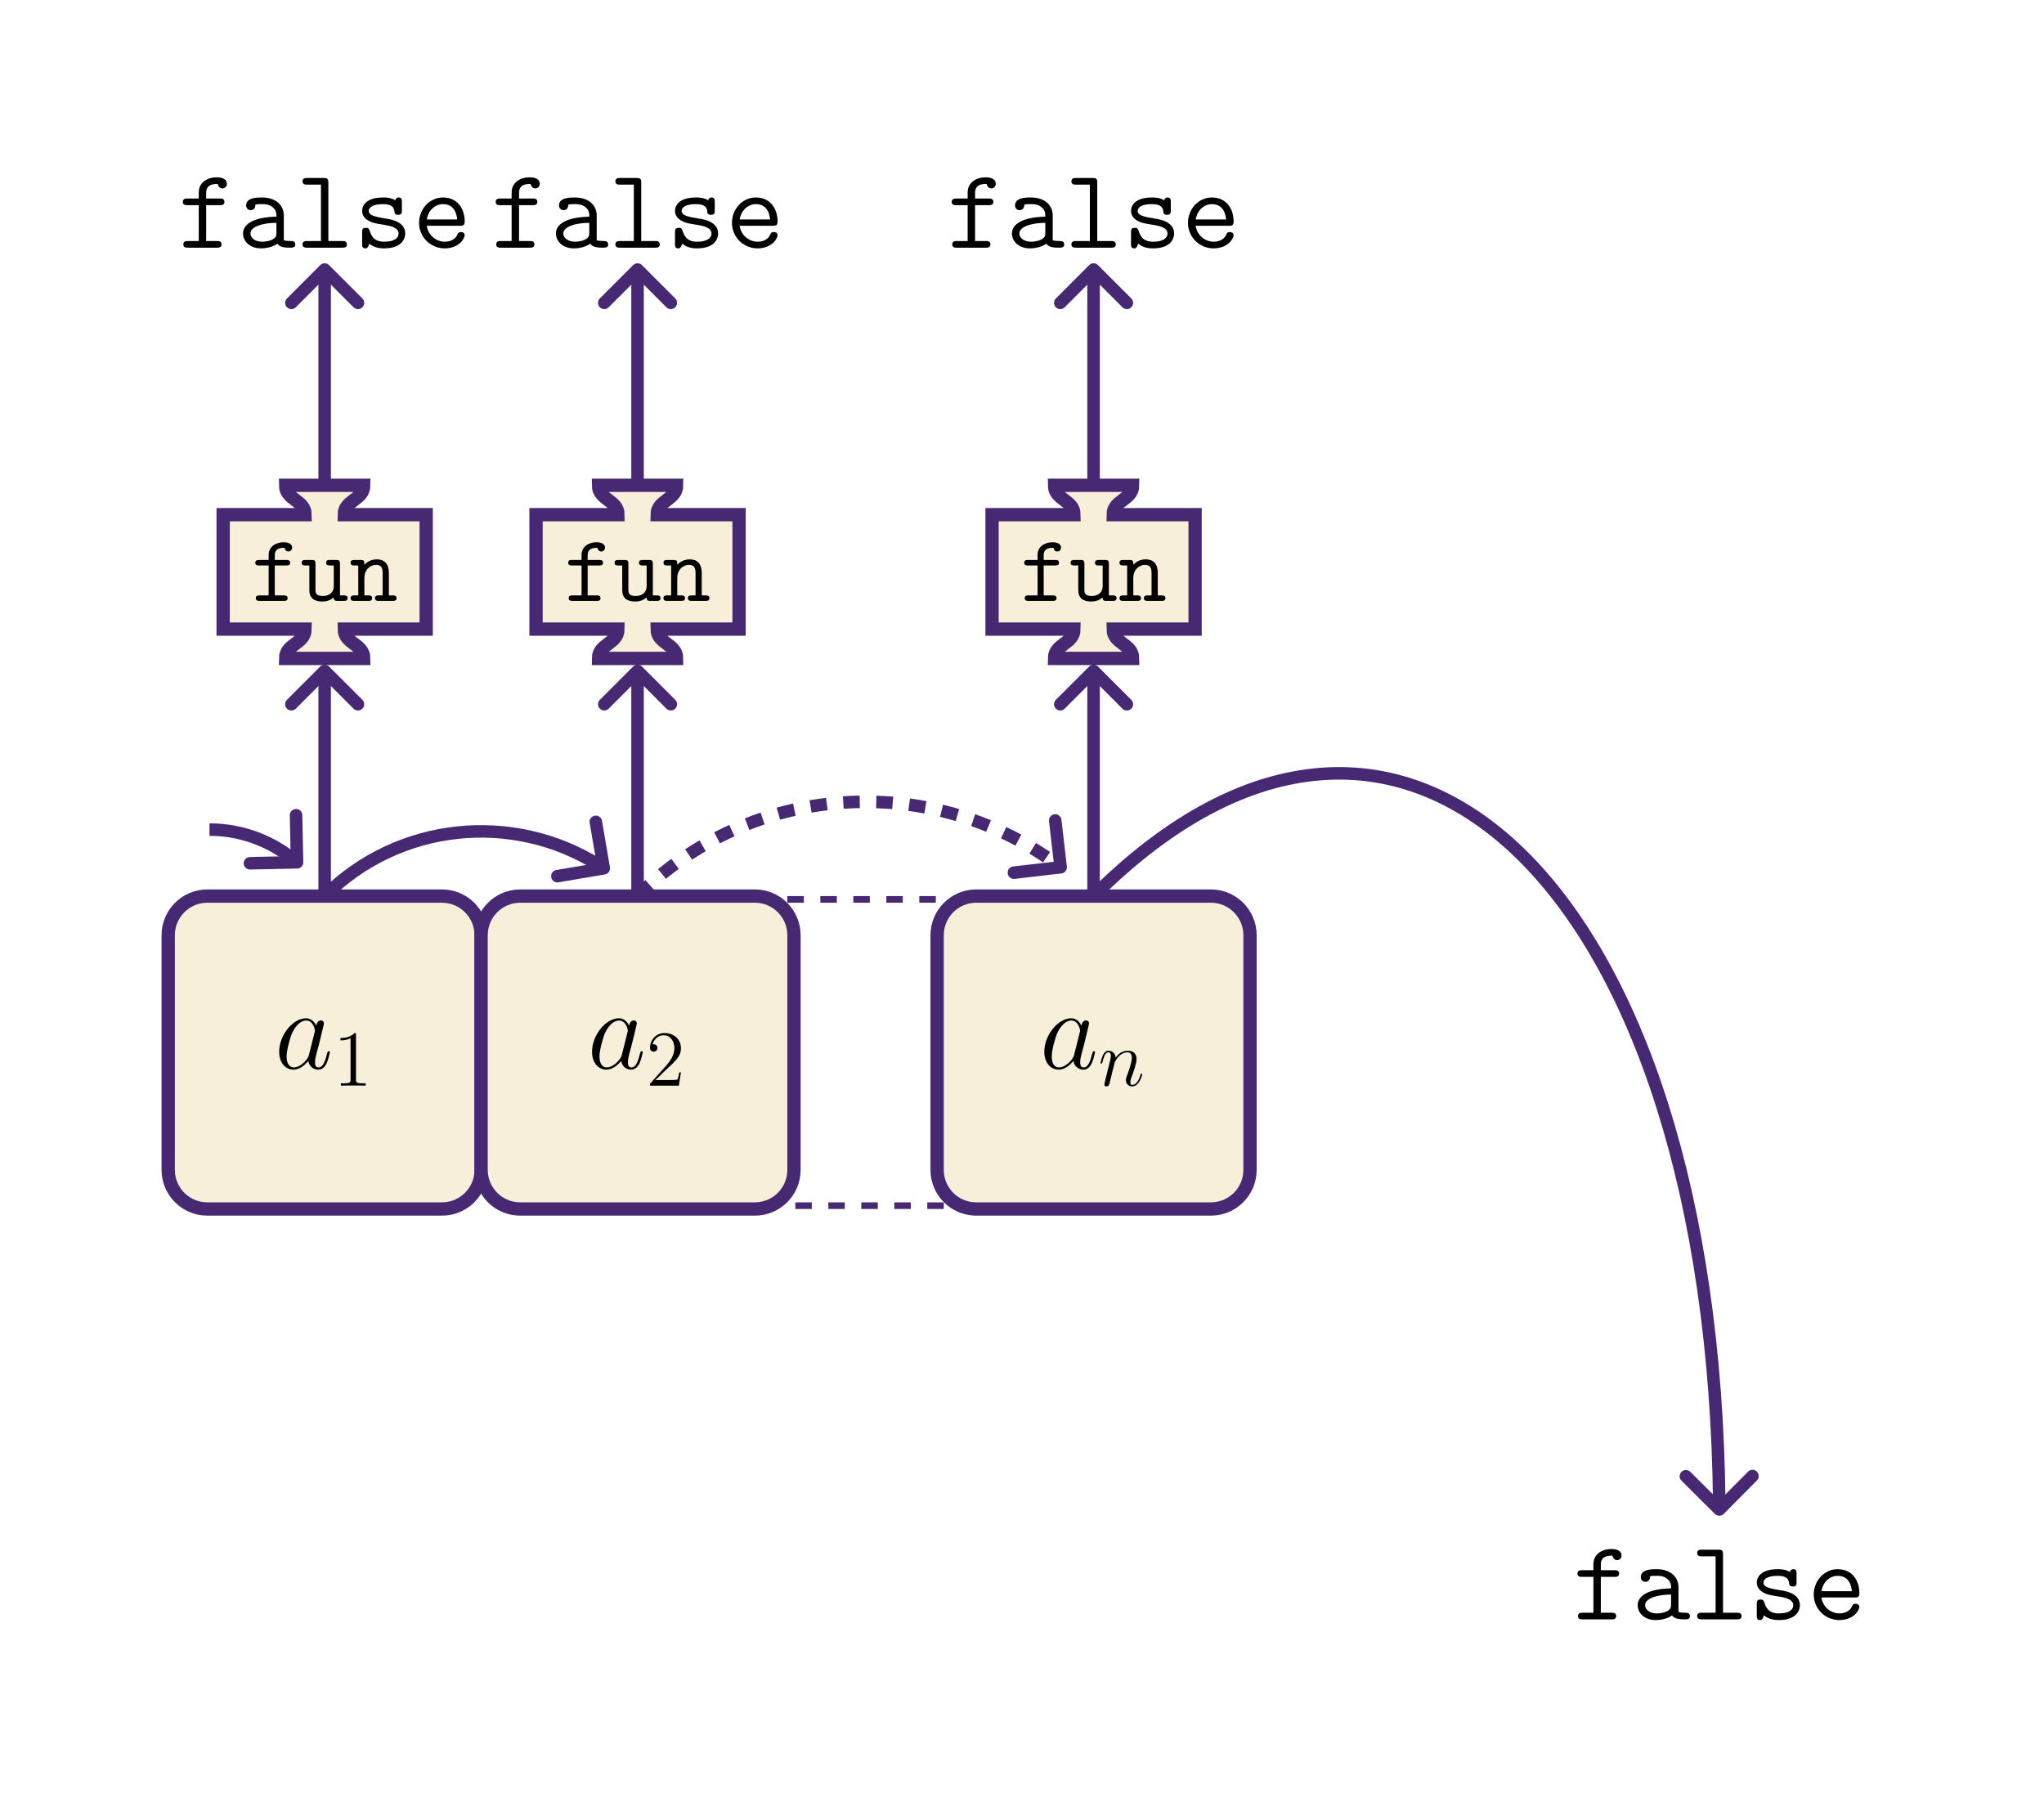
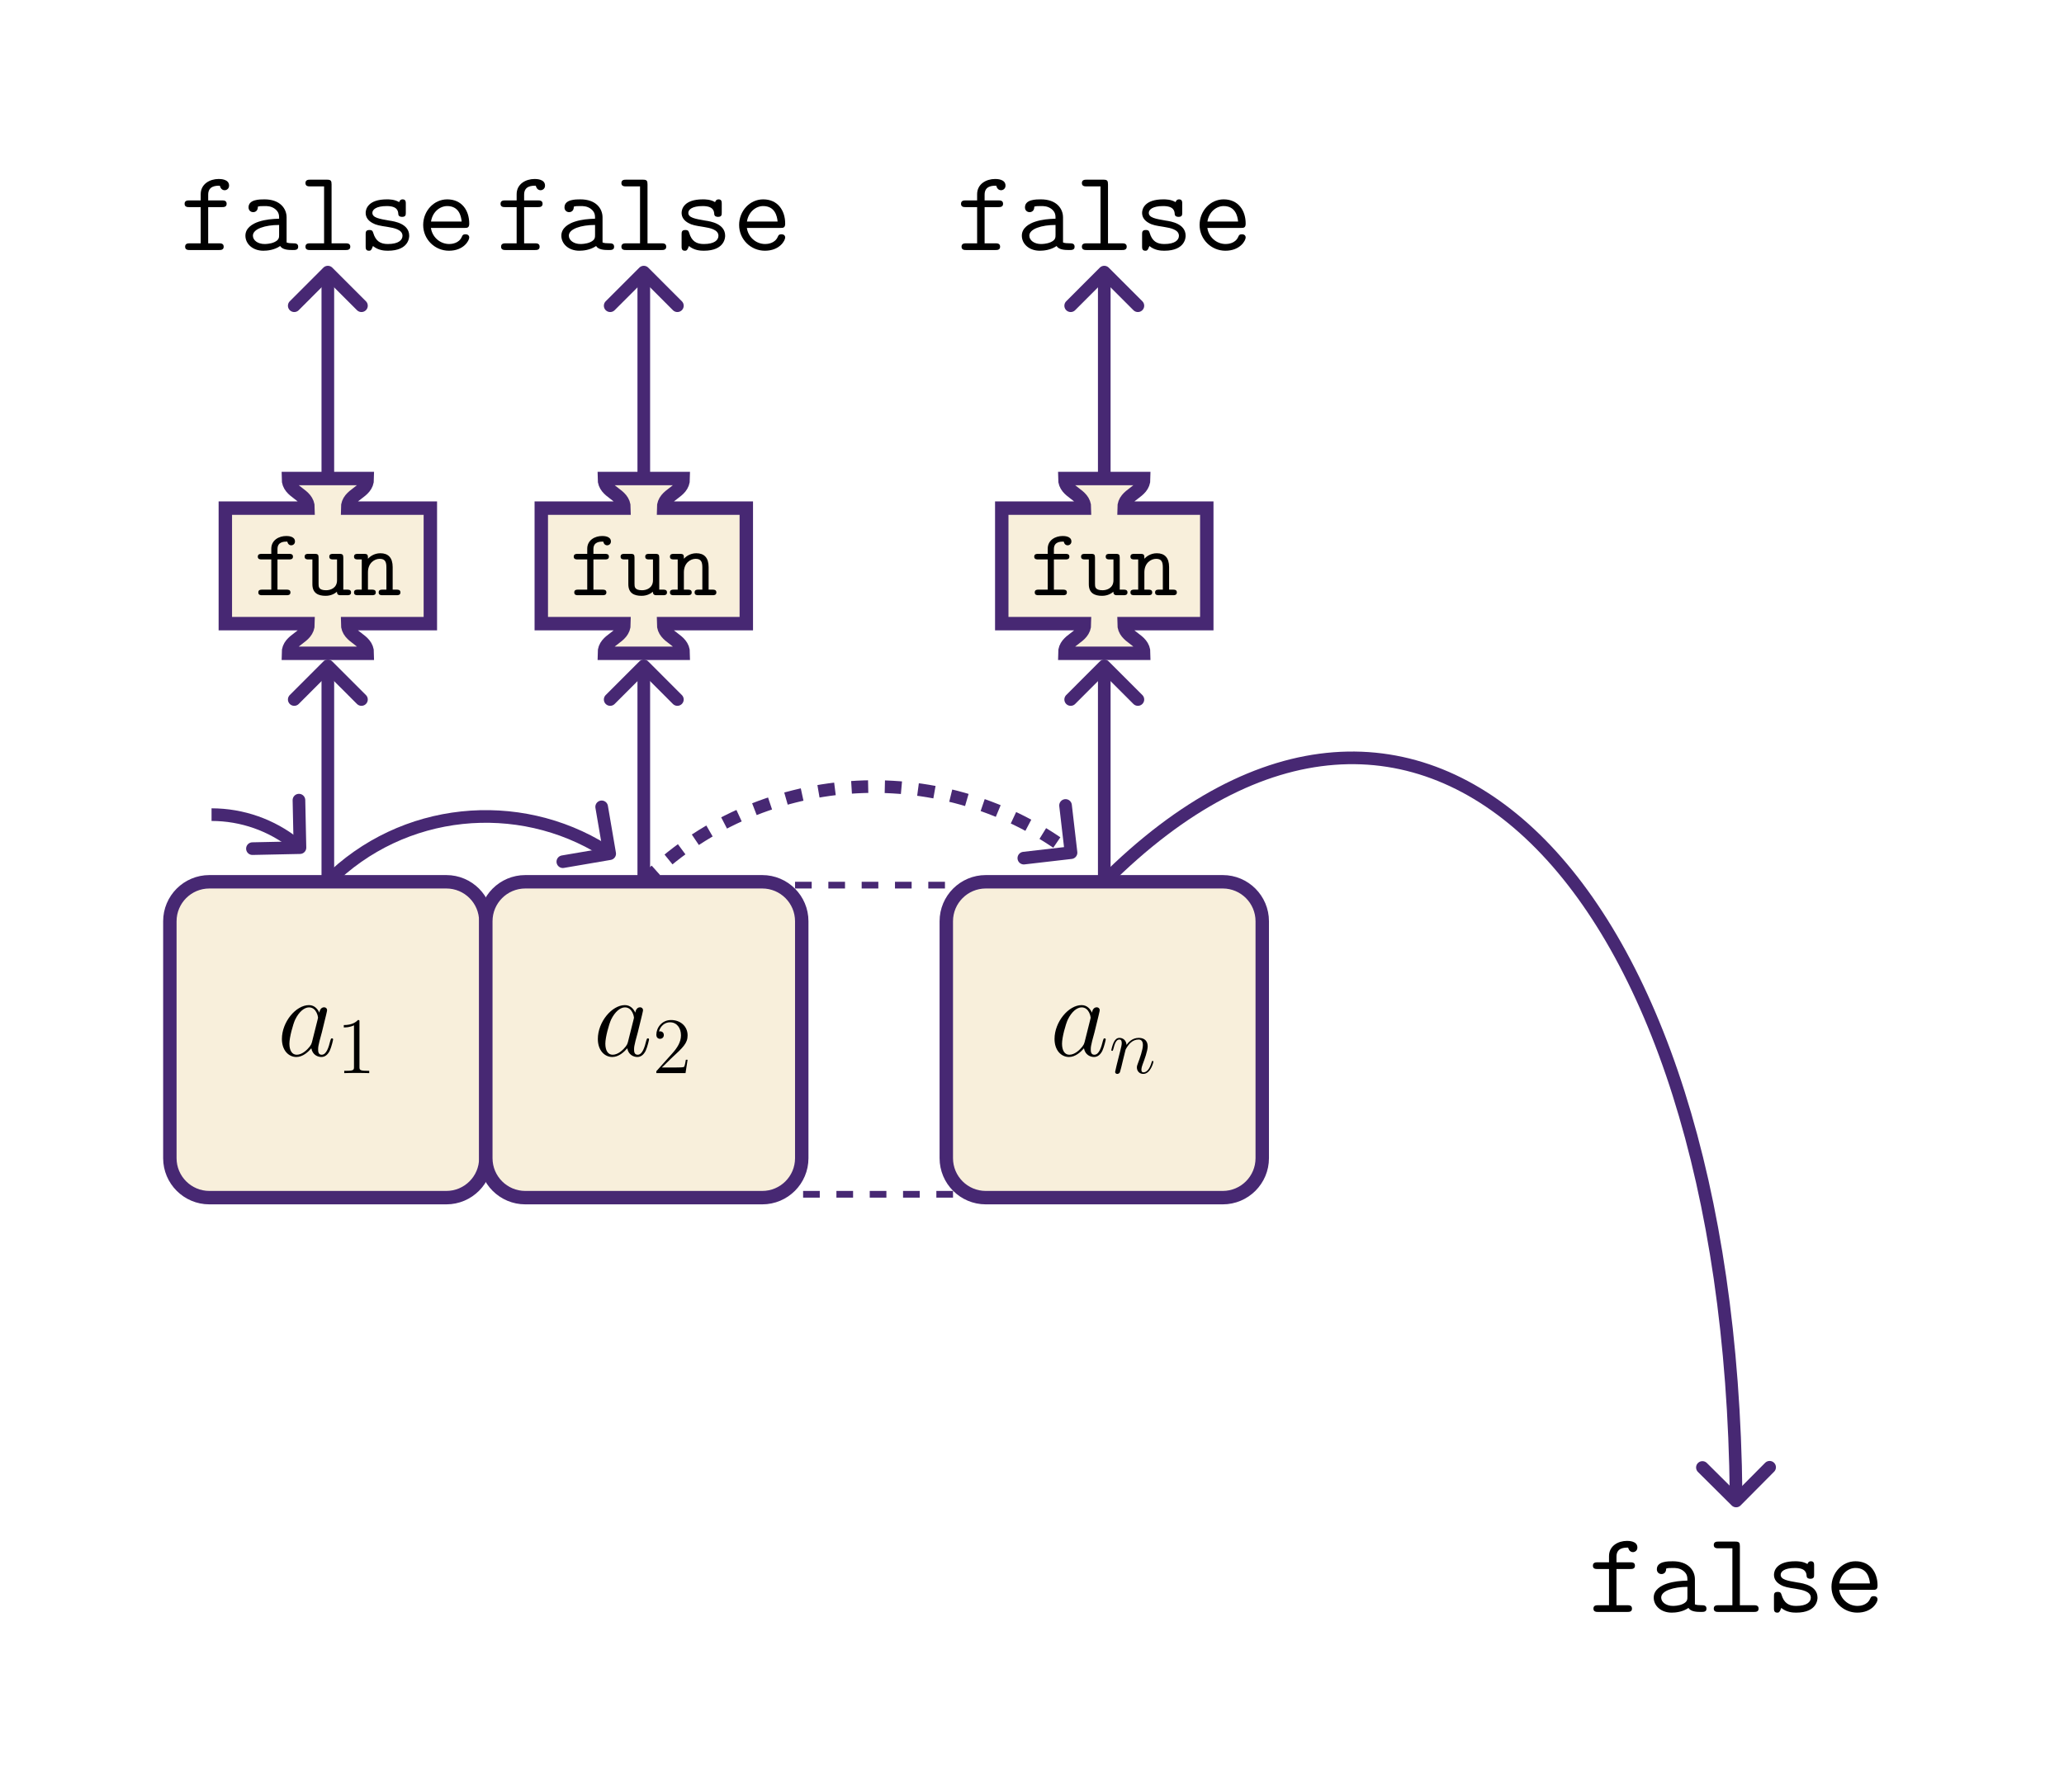
- <svg xmlns="http://www.w3.org/2000/svg" xmlns:xlink="http://www.w3.org/1999/xlink" width="370.368" height="325.658" viewBox="0 0 370.368 325.658">
+ <svg xmlns="http://www.w3.org/2000/svg" xmlns:xlink="http://www.w3.org/1999/xlink" width="370.368" height="321.557" viewBox="0 0 370.368 321.557">
  <defs>
    <g>
      <g id="glyph-0-0">
        <path d="M 6.219 -2.453 C 6.109 -2.109 6.109 -2.062 5.828 -1.672 C 5.375 -1.094 4.469 -0.203 3.484 -0.203 C 2.641 -0.203 2.172 -0.969 2.172 -2.188 C 2.172 -3.328 2.812 -5.641 3.203 -6.5 C 3.906 -7.953 4.875 -8.703 5.688 -8.703 C 7.047 -8.703 7.312 -7 7.312 -6.844 C 7.312 -6.812 7.25 -6.547 7.234 -6.5 Z M 7.547 -7.75 C 7.312 -8.281 6.75 -9.109 5.688 -9.109 C 3.344 -9.109 0.828 -6.094 0.828 -3.031 C 0.828 -0.984 2.031 0.203 3.422 0.203 C 4.562 0.203 5.531 -0.688 6.109 -1.359 C 6.328 -0.141 7.297 0.203 7.906 0.203 C 8.531 0.203 9.031 -0.172 9.406 -0.906 C 9.734 -1.609 10.016 -2.875 10.016 -2.953 C 10.016 -3.062 9.938 -3.141 9.812 -3.141 C 9.625 -3.141 9.609 -3.031 9.516 -2.734 C 9.219 -1.516 8.812 -0.203 7.969 -0.203 C 7.375 -0.203 7.328 -0.75 7.328 -1.156 C 7.328 -1.625 7.391 -1.859 7.578 -2.672 C 7.719 -3.188 7.828 -3.641 8 -4.234 C 8.766 -7.328 8.938 -8.078 8.938 -8.203 C 8.938 -8.484 8.719 -8.719 8.406 -8.719 C 7.75 -8.719 7.578 -8 7.547 -7.75 Z M 7.547 -7.75 " />
      </g>
      <g id="glyph-1-0">
        <path d="M 4.125 -9.188 C 4.125 -9.531 4.125 -9.531 3.844 -9.531 C 3.5 -9.156 2.781 -8.625 1.312 -8.625 L 1.312 -8.203 C 1.641 -8.203 2.359 -8.203 3.141 -8.578 L 3.141 -1.109 C 3.141 -0.594 3.094 -0.422 1.844 -0.422 L 1.391 -0.422 L 1.391 0 C 1.781 -0.031 3.172 -0.031 3.641 -0.031 C 4.109 -0.031 5.5 -0.031 5.875 0 L 5.875 -0.422 L 5.438 -0.422 C 4.172 -0.422 4.125 -0.594 4.125 -1.109 Z M 4.125 -9.188 " />
      </g>
      <g id="glyph-1-1">
        <path d="M 6.312 -2.406 L 6 -2.406 C 5.953 -2.172 5.844 -1.375 5.688 -1.141 C 5.594 -1.016 4.781 -1.016 4.344 -1.016 L 1.688 -1.016 C 2.078 -1.344 2.953 -2.266 3.328 -2.609 C 5.516 -4.625 6.312 -5.359 6.312 -6.781 C 6.312 -8.438 5 -9.531 3.344 -9.531 C 1.672 -9.531 0.703 -8.125 0.703 -6.891 C 0.703 -6.156 1.328 -6.156 1.375 -6.156 C 1.672 -6.156 2.047 -6.375 2.047 -6.828 C 2.047 -7.234 1.781 -7.5 1.375 -7.5 C 1.25 -7.5 1.219 -7.5 1.172 -7.484 C 1.453 -8.469 2.219 -9.125 3.156 -9.125 C 4.375 -9.125 5.125 -8.109 5.125 -6.781 C 5.125 -5.562 4.422 -4.5 3.594 -3.578 L 0.703 -0.344 L 0.703 0 L 5.938 0 Z M 6.312 -2.406 " />
      </g>
      <g id="glyph-2-0">
        <path d="M 2.953 -4.203 C 2.984 -4.281 3.344 -5 3.875 -5.469 C 4.25 -5.812 4.734 -6.031 5.297 -6.031 C 5.859 -6.031 6.062 -5.609 6.062 -5.031 C 6.062 -4.219 5.484 -2.578 5.188 -1.812 C 5.062 -1.469 4.984 -1.281 4.984 -1.016 C 4.984 -0.375 5.438 0.141 6.125 0.141 C 7.453 0.141 7.953 -1.969 7.953 -2.047 C 7.953 -2.125 7.906 -2.188 7.812 -2.188 C 7.688 -2.188 7.672 -2.141 7.609 -1.891 C 7.266 -0.719 6.734 -0.141 6.172 -0.141 C 6.031 -0.141 5.797 -0.156 5.797 -0.609 C 5.797 -0.969 5.953 -1.406 6.031 -1.609 C 6.328 -2.391 6.922 -4 6.922 -4.812 C 6.922 -5.688 6.422 -6.328 5.328 -6.328 C 4.062 -6.328 3.391 -5.422 3.125 -5.062 C 3.078 -5.875 2.5 -6.328 1.859 -6.328 C 1.406 -6.328 1.094 -6.047 0.844 -5.562 C 0.594 -5.047 0.391 -4.188 0.391 -4.125 C 0.391 -4.078 0.438 -4 0.547 -4 C 0.656 -4 0.672 -4.016 0.766 -4.344 C 0.984 -5.219 1.25 -6.031 1.828 -6.031 C 2.156 -6.031 2.266 -5.812 2.266 -5.375 C 2.266 -5.062 2.125 -4.5 2.016 -4.062 L 1.625 -2.516 C 1.562 -2.234 1.406 -1.594 1.328 -1.328 C 1.234 -0.969 1.078 -0.281 1.078 -0.219 C 1.078 -0.016 1.234 0.141 1.453 0.141 C 1.625 0.141 1.828 0.062 1.938 -0.156 C 1.969 -0.234 2.094 -0.734 2.172 -1.016 L 2.484 -2.312 Z M 2.953 -4.203 " />
      </g>
      <g id="glyph-3-0">
        <path d="M 5.109 -7.703 L 7.594 -7.703 C 7.891 -7.703 8.422 -7.703 8.422 -8.297 C 8.422 -8.906 7.891 -8.906 7.594 -8.906 L 5.109 -8.906 L 5.109 -9.938 C 5.109 -11.547 6.547 -11.547 7.203 -11.547 C 7.203 -11.5 7.375 -10.734 8.062 -10.734 C 8.391 -10.734 8.859 -10.984 8.859 -11.562 C 8.859 -12.75 7.297 -12.75 6.984 -12.75 C 5.406 -12.75 3.766 -11.859 3.766 -10.016 L 3.766 -8.906 L 1.719 -8.906 C 1.422 -8.906 0.875 -8.906 0.875 -8.297 C 0.875 -7.703 1.406 -7.703 1.688 -7.703 L 3.766 -7.703 L 3.766 -1.203 L 1.797 -1.203 C 1.516 -1.203 0.969 -1.203 0.969 -0.594 C 0.969 0 1.516 0 1.797 0 L 7.062 0 C 7.359 0 7.891 0 7.891 -0.594 C 7.891 -1.203 7.359 -1.203 7.062 -1.203 L 5.109 -1.203 Z M 5.109 -7.703 " />
      </g>
      <g id="glyph-3-1">
        <path d="M 8.547 -5.859 C 8.547 -7.438 7.375 -9.094 4.578 -9.094 C 3.719 -9.094 1.719 -9.094 1.719 -7.656 C 1.719 -7.109 2.109 -6.797 2.562 -6.797 C 2.688 -6.797 3.359 -6.844 3.391 -7.703 C 3.391 -7.812 3.406 -7.828 3.844 -7.875 C 4.094 -7.891 4.359 -7.891 4.609 -7.891 C 5.078 -7.891 5.781 -7.891 6.469 -7.375 C 7.203 -6.797 7.203 -6.219 7.203 -5.625 C 5.984 -5.578 4.797 -5.5 3.516 -5.078 C 2.484 -4.734 1.156 -3.984 1.156 -2.578 C 1.156 -1.109 2.453 0.125 4.375 0.125 C 5.047 0.125 6.328 0.016 7.391 -0.719 C 7.812 -0.047 8.844 0 9.625 0 C 10.125 0 10.625 0 10.625 -0.594 C 10.625 -1.203 10.078 -1.203 9.797 -1.203 C 9.25 -1.203 8.844 -1.234 8.547 -1.359 Z M 7.203 -2.734 C 7.203 -2.25 7.203 -1.812 6.359 -1.422 C 5.641 -1.078 4.672 -1.078 4.609 -1.078 C 3.391 -1.078 2.5 -1.734 2.5 -2.578 C 2.5 -3.797 4.703 -4.5 7.203 -4.5 Z M 7.203 -2.734 " />
      </g>
      <g id="glyph-3-2">
        <path d="M 5.984 -11.781 C 5.984 -12.422 5.859 -12.625 5.172 -12.625 L 2.125 -12.625 C 1.844 -12.625 1.297 -12.625 1.297 -12.016 C 1.297 -11.422 1.844 -11.422 2.125 -11.422 L 4.641 -11.422 L 4.641 -1.203 L 2.125 -1.203 C 1.844 -1.203 1.297 -1.203 1.297 -0.594 C 1.297 0 1.844 0 2.125 0 L 8.516 0 C 8.797 0 9.344 0 9.344 -0.594 C 9.344 -1.203 8.797 -1.203 8.516 -1.203 L 5.984 -1.203 Z M 5.984 -11.781 " />
      </g>
      <g id="glyph-3-3">
        <path d="M 8.672 -8.297 C 8.672 -8.641 8.672 -9.094 8.094 -9.094 C 7.594 -9.094 7.484 -8.609 7.484 -8.594 C 6.656 -9.094 5.703 -9.094 5.281 -9.094 C 1.922 -9.094 1.469 -7.375 1.469 -6.672 C 1.469 -5.828 1.969 -5.25 2.672 -4.859 C 3.328 -4.484 3.922 -4.375 5.625 -4.109 C 6.422 -3.969 8.078 -3.703 8.078 -2.562 C 8.078 -1.797 7.375 -1.078 5.453 -1.078 C 4.125 -1.078 3.266 -1.594 2.828 -3.078 C 2.734 -3.359 2.672 -3.594 2.141 -3.594 C 1.469 -3.594 1.469 -3.203 1.469 -2.781 L 1.469 -0.656 C 1.469 -0.328 1.469 0.125 2.047 0.125 C 2.297 0.125 2.484 0.125 2.781 -0.719 C 3.734 0.062 4.812 0.125 5.453 0.125 C 9.281 0.125 9.281 -2.359 9.281 -2.562 C 9.281 -4.703 6.719 -5.141 5.719 -5.281 C 3.906 -5.594 2.672 -5.797 2.672 -6.672 C 2.672 -7.234 3.312 -7.891 5.25 -7.891 C 7.203 -7.891 7.297 -6.969 7.328 -6.422 C 7.375 -6.016 7.75 -5.953 8 -5.953 C 8.672 -5.953 8.672 -6.328 8.672 -6.734 Z M 8.672 -8.297 " />
      </g>
      <g id="glyph-3-4">
        <path d="M 8.594 -3.969 C 9.031 -3.969 9.422 -3.969 9.422 -4.734 C 9.422 -7.141 8.062 -9.094 5.469 -9.094 C 3.078 -9.094 1.156 -7.016 1.156 -4.5 C 1.156 -1.906 3.25 0.125 5.781 0.125 C 8.453 0.125 9.422 -1.719 9.422 -2.25 C 9.422 -2.375 9.375 -2.828 8.734 -2.828 C 8.344 -2.828 8.219 -2.688 8.094 -2.375 C 7.578 -1.172 6.234 -1.078 5.844 -1.078 C 4.125 -1.078 2.766 -2.375 2.547 -3.969 Z M 2.562 -5.109 C 2.828 -6.859 4.172 -7.891 5.469 -7.891 C 7.547 -7.891 7.969 -6.141 8.062 -5.109 Z M 2.562 -5.109 " />
      </g>
      <g id="glyph-4-0">
        <path d="M 4.25 -6.422 L 6.344 -6.422 C 6.578 -6.422 7.031 -6.422 7.031 -6.922 C 7.031 -7.422 6.578 -7.422 6.344 -7.422 L 4.25 -7.422 L 4.25 -8.281 C 4.25 -9.625 5.453 -9.625 6.016 -9.625 C 6.016 -9.594 6.141 -8.953 6.719 -8.953 C 6.984 -8.953 7.391 -9.156 7.391 -9.641 C 7.391 -10.625 6.078 -10.625 5.812 -10.625 C 4.516 -10.625 3.141 -9.891 3.141 -8.344 L 3.141 -7.422 L 1.422 -7.422 C 1.188 -7.422 0.719 -7.422 0.719 -6.922 C 0.719 -6.422 1.172 -6.422 1.406 -6.422 L 3.141 -6.422 L 3.141 -1 L 1.5 -1 C 1.25 -1 0.812 -1 0.812 -0.5 C 0.812 0 1.25 0 1.5 0 L 5.891 0 C 6.125 0 6.578 0 6.578 -0.5 C 6.578 -1 6.125 -1 5.891 -1 L 4.25 -1 Z M 4.25 -6.422 " />
      </g>
      <g id="glyph-4-1">
        <path d="M 7.203 -6.719 C 7.203 -7.25 7.094 -7.422 6.516 -7.422 L 5.375 -7.422 C 5.125 -7.422 4.688 -7.422 4.688 -6.922 C 4.688 -6.422 5.125 -6.422 5.375 -6.422 L 6.078 -6.422 L 6.078 -2.688 C 6.078 -1.281 4.906 -0.891 4.125 -0.891 C 2.766 -0.891 2.766 -1.516 2.766 -2.047 L 2.766 -6.719 C 2.766 -7.25 2.672 -7.422 2.078 -7.422 L 0.953 -7.422 C 0.703 -7.422 0.266 -7.422 0.266 -6.922 C 0.266 -6.422 0.703 -6.422 0.953 -6.422 L 1.656 -6.422 L 1.656 -1.969 C 1.656 -0.375 2.688 0.109 4.016 0.109 C 5.062 0.109 5.719 -0.328 6.062 -0.625 C 6.062 0 6.469 0 6.766 0 L 7.906 0 C 8.141 0 8.594 0 8.594 -0.5 C 8.594 -1 8.141 -1 7.906 -1 L 7.203 -1 Z M 7.203 -6.719 " />
      </g>
      <g id="glyph-4-2">
        <path d="M 7.203 -5.047 C 7.203 -6.734 6.406 -7.531 5 -7.531 C 3.828 -7.531 3.062 -6.875 2.766 -6.547 C 2.766 -7.188 2.766 -7.422 2.078 -7.422 L 0.953 -7.422 C 0.703 -7.422 0.266 -7.422 0.266 -6.922 C 0.266 -6.422 0.703 -6.422 0.953 -6.422 L 1.656 -6.422 L 1.656 -1 L 0.953 -1 C 0.703 -1 0.266 -1 0.266 -0.5 C 0.266 0 0.703 0 0.953 0 L 3.484 0 C 3.719 0 4.172 0 4.172 -0.5 C 4.172 -1 3.719 -1 3.484 -1 L 2.766 -1 L 2.766 -4.109 C 2.766 -5.781 3.938 -6.531 4.875 -6.531 C 5.875 -6.531 6.078 -5.953 6.078 -4.969 L 6.078 -1 L 5.375 -1 C 5.125 -1 4.688 -1 4.688 -0.5 C 4.688 0 5.125 0 5.375 0 L 7.906 0 C 8.141 0 8.594 0 8.594 -0.5 C 8.594 -1 8.141 -1 7.906 -1 L 7.203 -1 Z M 7.203 -5.047 " />
      </g>
    </g>
    <clipPath id="clip-0">
-       <path clip-rule="nonzero" d="M 0 0 L 370.367 0 L 370.367 325.656 L 0 325.656 Z M 0 0 " />
+       <path clip-rule="nonzero" d="M 0 0 L 370.367 0 L 370.367 321.559 L 0 321.559 Z M 0 0 " />
    </clipPath>
    <clipPath id="clip-1">
-       <path clip-rule="nonzero" d="M 142.664 162.359 L 171.012 162.359 L 171.012 219.055 L 142.664 219.055 Z M 142.664 162.359 " />
+       <path clip-rule="nonzero" d="M 142.664 158.262 L 171.012 158.262 L 171.012 214.953 L 142.664 214.953 Z M 142.664 158.262 " />
    </clipPath>
  </defs>
  <g clip-path="url(#clip-0)">
-     <path fill-rule="nonzero" fill="rgb(100%, 100%, 100%)" fill-opacity="1" d="M 0 325.66 L 370.371 -0.004 " />
+     <path fill-rule="nonzero" fill="rgb(100%, 100%, 100%)" fill-opacity="1" d="M 0 321.559 L 370.371 -0.004 " />
  </g>
-   <path fill-rule="nonzero" fill="rgb(97.255%, 93.726%, 85.883%)" fill-opacity="1" stroke-width="2.409" stroke-linecap="butt" stroke-linejoin="miter" stroke="rgb(27.843%, 15.685%, 45.096%)" stroke-opacity="1" stroke-miterlimit="10" d="M 21.261 28.349 L -21.259 28.349 C -25.173 28.349 -28.349 25.173 -28.349 21.259 L -28.349 -21.261 C -28.349 -25.175 -25.173 -28.347 -21.259 -28.347 L 21.261 -28.347 C 25.175 -28.347 28.347 -25.175 28.347 -21.261 L 28.347 21.259 C 28.347 25.173 25.175 28.349 21.261 28.349 Z M 21.261 28.349 " transform="matrix(1, 0, 0, -1, 58.829, 190.708)" />
+   <path fill-rule="nonzero" fill="rgb(97.255%, 93.726%, 85.883%)" fill-opacity="1" stroke-width="2.409" stroke-linecap="butt" stroke-linejoin="miter" stroke="rgb(27.843%, 15.685%, 45.096%)" stroke-opacity="1" stroke-miterlimit="10" d="M 21.261 28.345 L -21.259 28.345 C -25.173 28.345 -28.349 25.173 -28.349 21.259 L -28.349 -21.26 C -28.349 -25.174 -25.173 -28.346 -21.259 -28.346 L 21.261 -28.346 C 25.175 -28.346 28.347 -25.174 28.347 -21.26 L 28.347 21.259 C 28.347 25.173 25.175 28.345 21.261 28.345 Z M 21.261 28.345 " transform="matrix(1, 0, 0, -1, 58.829, 186.607)" />
  <g fill="rgb(0%, 0%, 0%)" fill-opacity="1">
-     <use xlink:href="#glyph-0-0" x="49.758" y="193.607" />
+     <use xlink:href="#glyph-0-0" x="49.758" y="189.506" />
  </g>
  <g fill="rgb(0%, 0%, 0%)" fill-opacity="1">
-     <use xlink:href="#glyph-1-0" x="60.379" y="196.706" />
+     <use xlink:href="#glyph-1-0" x="60.379" y="192.605" />
  </g>
-   <path fill-rule="nonzero" fill="rgb(97.255%, 93.726%, 85.883%)" fill-opacity="1" stroke-width="2.409" stroke-linecap="butt" stroke-linejoin="miter" stroke="rgb(27.843%, 15.685%, 45.096%)" stroke-opacity="1" stroke-miterlimit="10" d="M 21.259 28.349 L -21.26 28.349 C -25.174 28.349 -28.346 25.173 -28.346 21.259 L -28.346 -21.261 C -28.346 -25.175 -25.174 -28.347 -21.26 -28.347 L 21.259 -28.347 C 25.173 -28.347 28.345 -25.175 28.345 -21.261 L 28.345 21.259 C 28.345 25.173 25.173 28.349 21.259 28.349 Z M 21.259 28.349 " transform="matrix(1, 0, 0, -1, 115.522, 190.708)" />
+   <path fill-rule="nonzero" fill="rgb(97.255%, 93.726%, 85.883%)" fill-opacity="1" stroke-width="2.409" stroke-linecap="butt" stroke-linejoin="miter" stroke="rgb(27.843%, 15.685%, 45.096%)" stroke-opacity="1" stroke-miterlimit="10" d="M 21.259 28.345 L -21.26 28.345 C -25.174 28.345 -28.346 25.173 -28.346 21.259 L -28.346 -21.26 C -28.346 -25.174 -25.174 -28.346 -21.26 -28.346 L 21.259 -28.346 C 25.173 -28.346 28.345 -25.174 28.345 -21.26 L 28.345 21.259 C 28.345 25.173 25.173 28.345 21.259 28.345 Z M 21.259 28.345 " transform="matrix(1, 0, 0, -1, 115.522, 186.607)" />
  <g fill="rgb(0%, 0%, 0%)" fill-opacity="1">
-     <use xlink:href="#glyph-0-0" x="106.451" y="193.607" />
+     <use xlink:href="#glyph-0-0" x="106.451" y="189.506" />
  </g>
  <g fill="rgb(0%, 0%, 0%)" fill-opacity="1">
-     <use xlink:href="#glyph-1-1" x="117.072" y="196.706" />
+     <use xlink:href="#glyph-1-1" x="117.072" y="192.605" />
  </g>
  <g clip-path="url(#clip-1)">
-     <path fill="none" stroke-width="2.409" stroke-linecap="butt" stroke-linejoin="miter" stroke="rgb(27.843%, 15.685%, 45.096%)" stroke-opacity="1" stroke-dasharray="2.989 2.989" stroke-miterlimit="10" d="M -14.173 28.349 L 14.175 28.349 M 14.175 -28.347 L -14.173 -28.347 " transform="matrix(1, 0, 0, -1, 156.837, 190.708)" />
+     <path fill="none" stroke-width="2.409" stroke-linecap="butt" stroke-linejoin="miter" stroke="rgb(27.843%, 15.685%, 45.096%)" stroke-opacity="1" stroke-dasharray="2.989 2.989" stroke-miterlimit="10" d="M -14.173 28.345 L 14.175 28.345 M 14.175 -28.346 L -14.173 -28.346 " transform="matrix(1, 0, 0, -1, 156.837, 186.607)" />
  </g>
-   <path fill-rule="nonzero" fill="rgb(97.255%, 93.726%, 85.883%)" fill-opacity="1" stroke-width="2.409" stroke-linecap="butt" stroke-linejoin="miter" stroke="rgb(27.843%, 15.685%, 45.096%)" stroke-opacity="1" stroke-miterlimit="10" d="M 21.262 28.349 L -21.261 28.349 C -25.175 28.349 -28.347 25.173 -28.347 21.259 L -28.347 -21.261 C -28.347 -25.175 -25.175 -28.347 -21.261 -28.347 L 21.262 -28.347 C 25.172 -28.347 28.348 -25.175 28.348 -21.261 L 28.348 21.259 C 28.348 25.173 25.172 28.349 21.262 28.349 Z M 21.262 28.349 " transform="matrix(1, 0, 0, -1, 198.152, 190.708)" />
+   <path fill-rule="nonzero" fill="rgb(97.255%, 93.726%, 85.883%)" fill-opacity="1" stroke-width="2.409" stroke-linecap="butt" stroke-linejoin="miter" stroke="rgb(27.843%, 15.685%, 45.096%)" stroke-opacity="1" stroke-miterlimit="10" d="M 21.262 28.345 L -21.261 28.345 C -25.175 28.345 -28.347 25.173 -28.347 21.259 L -28.347 -21.26 C -28.347 -25.174 -25.175 -28.346 -21.261 -28.346 L 21.262 -28.346 C 25.172 -28.346 28.348 -25.174 28.348 -21.26 L 28.348 21.259 C 28.348 25.173 25.172 28.345 21.262 28.345 Z M 21.262 28.345 " transform="matrix(1, 0, 0, -1, 198.152, 186.607)" />
  <g fill="rgb(0%, 0%, 0%)" fill-opacity="1">
-     <use xlink:href="#glyph-0-0" x="188.4" y="193.607" />
+     <use xlink:href="#glyph-0-0" x="188.4" y="189.506" />
  </g>
  <g fill="rgb(0%, 0%, 0%)" fill-opacity="1">
-     <use xlink:href="#glyph-2-0" x="199.021" y="196.706" />
+     <use xlink:href="#glyph-2-0" x="199.021" y="192.605" />
  </g>
-   <path fill="none" stroke-width="2.268" stroke-linecap="butt" stroke-linejoin="miter" stroke="rgb(27.843%, 15.685%, 45.096%)" stroke-opacity="1" stroke-miterlimit="10" d="M -75.542 35.165 C -79.741 38.497 -84.999 40.395 -90.53 40.395 " transform="matrix(1, 0, 0, -1, 128.491, 190.708)" />
-   <path fill="none" stroke-width="2.268" stroke-linecap="round" stroke-linejoin="round" stroke="rgb(27.843%, 15.685%, 45.096%)" stroke-opacity="1" stroke-miterlimit="10" d="M 0.001 6.029 L 6.03 0.001 L -0.001 -6.031 " transform="matrix(0.72174, 0.69211, 0.69211, -0.72174, 49.47118, 152.0618)" />
-   <path fill="none" stroke-width="2.268" stroke-linecap="butt" stroke-linejoin="miter" stroke="rgb(27.843%, 15.685%, 45.096%)" stroke-opacity="1" stroke-miterlimit="10" d="M -69.663 28.349 C -56.206 41.802 -35.499 43.677 -20.022 33.97 " transform="matrix(1, 0, 0, -1, 128.491, 190.708)" />
-   <path fill="none" stroke-width="2.268" stroke-linecap="round" stroke-linejoin="round" stroke="rgb(27.843%, 15.685%, 45.096%)" stroke-opacity="1" stroke-miterlimit="10" d="M -0 6.03 L 6.031 0 L -0.001 -6.028 " transform="matrix(0.81606, 0.5779, 0.5779, -0.81606, 104.4805, 153.835)" />
-   <path fill="none" stroke-width="2.268" stroke-linecap="butt" stroke-linejoin="miter" stroke="rgb(27.843%, 15.685%, 45.096%)" stroke-opacity="1" stroke-dasharray="2.989 2.989" stroke-miterlimit="10" d="M -12.968 28.349 C 7.654 48.966 39.962 50.927 62.806 34.224 " transform="matrix(1, 0, 0, -1, 128.491, 190.708)" />
-   <path fill="none" stroke-width="2.268" stroke-linecap="round" stroke-linejoin="round" stroke="rgb(27.843%, 15.685%, 45.096%)" stroke-opacity="1" stroke-miterlimit="10" d="M -0 6.03 L 6.029 0.001 L 0.001 -6.028 " transform="matrix(0.78392, 0.62077, 0.62077, -0.78392, 187.4604, 153.3912)" />
+   <path fill="none" stroke-width="2.268" stroke-linecap="butt" stroke-linejoin="miter" stroke="rgb(27.843%, 15.685%, 45.096%)" stroke-opacity="1" stroke-miterlimit="10" d="M -75.542 35.166 C -79.741 38.498 -84.999 40.396 -90.53 40.396 " transform="matrix(1, 0, 0, -1, 128.491, 186.607)" />
+   <path fill="none" stroke-width="2.268" stroke-linecap="round" stroke-linejoin="round" stroke="rgb(27.843%, 15.685%, 45.096%)" stroke-opacity="1" stroke-miterlimit="10" d="M 0 6.029 L 6.03 0.002 L -0.001 -6.03 " transform="matrix(0.72174, 0.69211, 0.69211, -0.72174, 49.47118, 147.9608)" />
+   <path fill="none" stroke-width="2.268" stroke-linecap="butt" stroke-linejoin="miter" stroke="rgb(27.843%, 15.685%, 45.096%)" stroke-opacity="1" stroke-miterlimit="10" d="M -69.663 28.345 C -56.206 41.802 -35.499 43.677 -20.022 33.97 " transform="matrix(1, 0, 0, -1, 128.491, 186.607)" />
+   <path fill="none" stroke-width="2.268" stroke-linecap="round" stroke-linejoin="round" stroke="rgb(27.843%, 15.685%, 45.096%)" stroke-opacity="1" stroke-miterlimit="10" d="M -0.001 6.03 L 6.031 0.001 L 0.001 -6.031 " transform="matrix(0.81606, 0.5779, 0.5779, -0.81606, 104.4805, 149.734)" />
+   <path fill="none" stroke-width="2.268" stroke-linecap="butt" stroke-linejoin="miter" stroke="rgb(27.843%, 15.685%, 45.096%)" stroke-opacity="1" stroke-dasharray="2.989 2.989" stroke-miterlimit="10" d="M -12.968 28.345 C 7.654 48.966 39.962 50.927 62.806 34.224 " transform="matrix(1, 0, 0, -1, 128.491, 186.607)" />
+   <path fill="none" stroke-width="2.268" stroke-linecap="round" stroke-linejoin="round" stroke="rgb(27.843%, 15.685%, 45.096%)" stroke-opacity="1" stroke-miterlimit="10" d="M -0.001 6.03 L 6.031 -0.001 L 0 -6.028 " transform="matrix(0.78392, 0.62077, 0.62077, -0.78392, 187.4604, 149.2902)" />
  <g fill="rgb(0%, 0%, 0%)" fill-opacity="1">
    <use xlink:href="#glyph-3-0" x="32.248" y="44.875" />
    <use xlink:href="#glyph-3-1" x="42.881" y="44.875" />
    <use xlink:href="#glyph-3-2" x="53.514" y="44.875" />
    <use xlink:href="#glyph-3-3" x="64.147" y="44.875" />
    <use xlink:href="#glyph-3-4" x="74.78" y="44.875" />
  </g>
-   <path fill-rule="nonzero" fill="rgb(97.255%, 93.726%, 85.883%)" fill-opacity="1" stroke-width="2.409" stroke-linecap="butt" stroke-linejoin="miter" stroke="rgb(27.843%, 15.685%, 45.096%)" stroke-opacity="1" stroke-miterlimit="10" d="M -88.057 97.458 L -73.206 97.458 C -73.206 100.114 -76.749 100.114 -76.749 102.774 L -62.577 102.774 C -62.577 100.114 -66.12 100.114 -66.12 97.458 L -51.268 97.458 L -51.268 76.724 L -66.12 76.724 C -66.12 74.067 -62.577 74.067 -62.577 71.407 L -76.749 71.407 C -76.749 74.067 -73.206 74.067 -73.206 76.724 L -88.057 76.724 Z M -88.057 97.458 " transform="matrix(1, 0, 0, -1, 128.491, 190.708)" />
+   <path fill-rule="nonzero" fill="rgb(97.255%, 93.726%, 85.883%)" fill-opacity="1" stroke-width="2.409" stroke-linecap="butt" stroke-linejoin="miter" stroke="rgb(27.843%, 15.685%, 45.096%)" stroke-opacity="1" stroke-miterlimit="10" d="M -88.057 95.408 L -73.206 95.408 C -73.206 98.064 -76.749 98.064 -76.749 100.72 L -62.577 100.72 C -62.577 98.064 -66.12 98.064 -66.12 95.408 L -51.268 95.408 L -51.268 74.673 L -66.12 74.673 C -66.12 72.017 -62.577 72.017 -62.577 69.357 L -76.749 69.357 C -76.749 72.017 -73.206 72.017 -73.206 74.673 L -88.057 74.673 Z M -88.057 95.408 " transform="matrix(1, 0, 0, -1, 128.491, 186.607)" />
  <g fill="rgb(0%, 0%, 0%)" fill-opacity="1">
-     <use xlink:href="#glyph-4-0" x="45.541" y="108.879" />
-     <use xlink:href="#glyph-4-1" x="54.4" y="108.879" />
-     <use xlink:href="#glyph-4-2" x="63.259" y="108.879" />
+     <use xlink:href="#glyph-4-0" x="45.541" y="106.828" />
+     <use xlink:href="#glyph-4-1" x="54.4" y="106.828" />
+     <use xlink:href="#glyph-4-2" x="63.259" y="106.828" />
  </g>
-   <path fill="none" stroke-width="2.268" stroke-linecap="butt" stroke-linejoin="miter" stroke="rgb(27.843%, 15.685%, 45.096%)" stroke-opacity="1" stroke-miterlimit="10" d="M -69.663 28.349 L -69.663 68.009 " transform="matrix(1, 0, 0, -1, 128.491, 190.708)" />
-   <path fill="none" stroke-width="2.268" stroke-linecap="round" stroke-linejoin="round" stroke="rgb(27.843%, 15.685%, 45.096%)" stroke-opacity="1" stroke-miterlimit="10" d="M -0.001 6.028 L 6.03 0.001 L -0.001 -6.031 " transform="matrix(0, -1, -1, 0, 58.82877, 127.5965)" />
-   <path fill="none" stroke-width="2.268" stroke-linecap="butt" stroke-linejoin="miter" stroke="rgb(27.843%, 15.685%, 45.096%)" stroke-opacity="1" stroke-miterlimit="10" d="M -69.663 102.774 L -69.663 140.731 " transform="matrix(1, 0, 0, -1, 128.491, 190.708)" />
-   <path fill="none" stroke-width="2.268" stroke-linecap="round" stroke-linejoin="round" stroke="rgb(27.843%, 15.685%, 45.096%)" stroke-opacity="1" stroke-miterlimit="10" d="M 0 6.028 L 6.032 0.001 L 0 -6.031 " transform="matrix(0, -1, -1, 0, 58.82875, 54.87148)" />
+   <path fill="none" stroke-width="2.268" stroke-linecap="butt" stroke-linejoin="miter" stroke="rgb(27.843%, 15.685%, 45.096%)" stroke-opacity="1" stroke-miterlimit="10" d="M -69.663 28.345 L -69.663 65.959 " transform="matrix(1, 0, 0, -1, 128.491, 186.607)" />
+   <path fill="none" stroke-width="2.268" stroke-linecap="round" stroke-linejoin="round" stroke="rgb(27.843%, 15.685%, 45.096%)" stroke-opacity="1" stroke-miterlimit="10" d="M -0.001 6.028 L 6.03 0.001 L -0.001 -6.031 " transform="matrix(0, -1, -1, 0, 58.82877, 125.5459)" />
+   <path fill="none" stroke-width="2.268" stroke-linecap="butt" stroke-linejoin="miter" stroke="rgb(27.843%, 15.685%, 45.096%)" stroke-opacity="1" stroke-miterlimit="10" d="M -69.663 100.72 L -69.663 136.63 " transform="matrix(1, 0, 0, -1, 128.491, 186.607)" />
+   <path fill="none" stroke-width="2.268" stroke-linecap="round" stroke-linejoin="round" stroke="rgb(27.843%, 15.685%, 45.096%)" stroke-opacity="1" stroke-miterlimit="10" d="M 0 6.028 L 6.032 0.001 L 0 -6.031 " transform="matrix(0, -1, -1, 0, 58.82875, 54.87136)" />
  <g fill="rgb(0%, 0%, 0%)" fill-opacity="1">
    <use xlink:href="#glyph-3-0" x="88.941" y="44.875" />
    <use xlink:href="#glyph-3-1" x="99.574" y="44.875" />
    <use xlink:href="#glyph-3-2" x="110.207" y="44.875" />
    <use xlink:href="#glyph-3-3" x="120.84" y="44.875" />
    <use xlink:href="#glyph-3-4" x="131.473" y="44.875" />
  </g>
-   <path fill-rule="nonzero" fill="rgb(97.255%, 93.726%, 85.883%)" fill-opacity="1" stroke-width="2.409" stroke-linecap="butt" stroke-linejoin="miter" stroke="rgb(27.843%, 15.685%, 45.096%)" stroke-opacity="1" stroke-miterlimit="10" d="M -31.362 97.458 L -16.511 97.458 C -16.511 100.114 -20.053 100.114 -20.053 102.774 L -5.882 102.774 C -5.882 100.114 -9.425 100.114 -9.425 97.458 L 5.427 97.458 L 5.427 76.724 L -9.425 76.724 C -9.425 74.067 -5.882 74.067 -5.882 71.407 L -20.053 71.407 C -20.053 74.067 -16.511 74.067 -16.511 76.724 L -31.362 76.724 Z M -31.362 97.458 " transform="matrix(1, 0, 0, -1, 128.491, 190.708)" />
+   <path fill-rule="nonzero" fill="rgb(97.255%, 93.726%, 85.883%)" fill-opacity="1" stroke-width="2.409" stroke-linecap="butt" stroke-linejoin="miter" stroke="rgb(27.843%, 15.685%, 45.096%)" stroke-opacity="1" stroke-miterlimit="10" d="M -31.362 95.408 L -16.511 95.408 C -16.511 98.064 -20.053 98.064 -20.053 100.72 L -5.882 100.72 C -5.882 98.064 -9.425 98.064 -9.425 95.408 L 5.427 95.408 L 5.427 74.673 L -9.425 74.673 C -9.425 72.017 -5.882 72.017 -5.882 69.357 L -20.053 69.357 C -20.053 72.017 -16.511 72.017 -16.511 74.673 L -31.362 74.673 Z M -31.362 95.408 " transform="matrix(1, 0, 0, -1, 128.491, 186.607)" />
  <g fill="rgb(0%, 0%, 0%)" fill-opacity="1">
-     <use xlink:href="#glyph-4-0" x="102.234" y="108.879" />
-     <use xlink:href="#glyph-4-1" x="111.093" y="108.879" />
-     <use xlink:href="#glyph-4-2" x="119.952" y="108.879" />
+     <use xlink:href="#glyph-4-0" x="102.234" y="106.828" />
+     <use xlink:href="#glyph-4-1" x="111.093" y="106.828" />
+     <use xlink:href="#glyph-4-2" x="119.952" y="106.828" />
  </g>
-   <path fill="none" stroke-width="2.268" stroke-linecap="butt" stroke-linejoin="miter" stroke="rgb(27.843%, 15.685%, 45.096%)" stroke-opacity="1" stroke-miterlimit="10" d="M -12.968 28.349 L -12.968 68.009 " transform="matrix(1, 0, 0, -1, 128.491, 190.708)" />
-   <path fill="none" stroke-width="2.268" stroke-linecap="round" stroke-linejoin="round" stroke="rgb(27.843%, 15.685%, 45.096%)" stroke-opacity="1" stroke-miterlimit="10" d="M -0.001 6.03 L 6.03 -0.001 L -0.001 -6.028 " transform="matrix(0, -1, -1, 0, 115.5224, 127.5965)" />
-   <path fill="none" stroke-width="2.268" stroke-linecap="butt" stroke-linejoin="miter" stroke="rgb(27.843%, 15.685%, 45.096%)" stroke-opacity="1" stroke-miterlimit="10" d="M -12.968 102.774 L -12.968 140.731 " transform="matrix(1, 0, 0, -1, 128.491, 190.708)" />
-   <path fill="none" stroke-width="2.268" stroke-linecap="round" stroke-linejoin="round" stroke="rgb(27.843%, 15.685%, 45.096%)" stroke-opacity="1" stroke-miterlimit="10" d="M 0 6.03 L 6.032 -0.001 L 0 -6.028 " transform="matrix(0, -1, -1, 0, 115.5224, 54.87148)" />
+   <path fill="none" stroke-width="2.268" stroke-linecap="butt" stroke-linejoin="miter" stroke="rgb(27.843%, 15.685%, 45.096%)" stroke-opacity="1" stroke-miterlimit="10" d="M -12.968 28.345 L -12.968 65.959 " transform="matrix(1, 0, 0, -1, 128.491, 186.607)" />
+   <path fill="none" stroke-width="2.268" stroke-linecap="round" stroke-linejoin="round" stroke="rgb(27.843%, 15.685%, 45.096%)" stroke-opacity="1" stroke-miterlimit="10" d="M -0.001 6.03 L 6.03 -0.001 L -0.001 -6.028 " transform="matrix(0, -1, -1, 0, 115.5224, 125.5459)" />
+   <path fill="none" stroke-width="2.268" stroke-linecap="butt" stroke-linejoin="miter" stroke="rgb(27.843%, 15.685%, 45.096%)" stroke-opacity="1" stroke-miterlimit="10" d="M -12.968 100.72 L -12.968 136.63 " transform="matrix(1, 0, 0, -1, 128.491, 186.607)" />
+   <path fill="none" stroke-width="2.268" stroke-linecap="round" stroke-linejoin="round" stroke="rgb(27.843%, 15.685%, 45.096%)" stroke-opacity="1" stroke-miterlimit="10" d="M 0 6.03 L 6.032 -0.001 L 0 -6.028 " transform="matrix(0, -1, -1, 0, 115.5224, 54.87136)" />
  <g fill="rgb(0%, 0%, 0%)" fill-opacity="1">
    <use xlink:href="#glyph-3-0" x="171.571" y="44.875" />
    <use xlink:href="#glyph-3-1" x="182.204" y="44.875" />
    <use xlink:href="#glyph-3-2" x="192.837" y="44.875" />
    <use xlink:href="#glyph-3-3" x="203.47" y="44.875" />
    <use xlink:href="#glyph-3-4" x="214.103" y="44.875" />
  </g>
-   <path fill-rule="nonzero" fill="rgb(97.255%, 93.726%, 85.883%)" fill-opacity="1" stroke-width="2.409" stroke-linecap="butt" stroke-linejoin="miter" stroke="rgb(27.843%, 15.685%, 45.096%)" stroke-opacity="1" stroke-miterlimit="10" d="M 51.267 97.458 L 66.118 97.458 C 66.118 100.114 62.575 100.114 62.575 102.774 L 76.747 102.774 C 76.747 100.114 73.204 100.114 73.204 97.458 L 88.056 97.458 L 88.056 76.724 L 73.204 76.724 C 73.204 74.067 76.747 74.067 76.747 71.407 L 62.575 71.407 C 62.575 74.067 66.118 74.067 66.118 76.724 L 51.267 76.724 Z M 51.267 97.458 " transform="matrix(1, 0, 0, -1, 128.491, 190.708)" />
+   <path fill-rule="nonzero" fill="rgb(97.255%, 93.726%, 85.883%)" fill-opacity="1" stroke-width="2.409" stroke-linecap="butt" stroke-linejoin="miter" stroke="rgb(27.843%, 15.685%, 45.096%)" stroke-opacity="1" stroke-miterlimit="10" d="M 51.267 95.408 L 66.118 95.408 C 66.118 98.064 62.575 98.064 62.575 100.72 L 76.747 100.72 C 76.747 98.064 73.204 98.064 73.204 95.408 L 88.056 95.408 L 88.056 74.673 L 73.204 74.673 C 73.204 72.017 76.747 72.017 76.747 69.357 L 62.575 69.357 C 62.575 72.017 66.118 72.017 66.118 74.673 L 51.267 74.673 Z M 51.267 95.408 " transform="matrix(1, 0, 0, -1, 128.491, 186.607)" />
  <g fill="rgb(0%, 0%, 0%)" fill-opacity="1">
-     <use xlink:href="#glyph-4-0" x="184.864" y="108.879" />
-     <use xlink:href="#glyph-4-1" x="193.723" y="108.879" />
-     <use xlink:href="#glyph-4-2" x="202.582" y="108.879" />
+     <use xlink:href="#glyph-4-0" x="184.864" y="106.828" />
+     <use xlink:href="#glyph-4-1" x="193.723" y="106.828" />
+     <use xlink:href="#glyph-4-2" x="202.582" y="106.828" />
  </g>
-   <path fill="none" stroke-width="2.268" stroke-linecap="butt" stroke-linejoin="miter" stroke="rgb(27.843%, 15.685%, 45.096%)" stroke-opacity="1" stroke-miterlimit="10" d="M 69.661 28.349 L 69.661 68.009 " transform="matrix(1, 0, 0, -1, 128.491, 190.708)" />
-   <path fill="none" stroke-width="2.268" stroke-linecap="round" stroke-linejoin="round" stroke="rgb(27.843%, 15.685%, 45.096%)" stroke-opacity="1" stroke-miterlimit="10" d="M -0.001 6.028 L 6.03 0.001 L -0.001 -6.03 " transform="matrix(0, -1, -1, 0, 198.1533, 127.5965)" />
-   <path fill="none" stroke-width="2.268" stroke-linecap="butt" stroke-linejoin="miter" stroke="rgb(27.843%, 15.685%, 45.096%)" stroke-opacity="1" stroke-miterlimit="10" d="M 69.661 102.774 L 69.661 140.731 " transform="matrix(1, 0, 0, -1, 128.491, 190.708)" />
-   <path fill="none" stroke-width="2.268" stroke-linecap="round" stroke-linejoin="round" stroke="rgb(27.843%, 15.685%, 45.096%)" stroke-opacity="1" stroke-miterlimit="10" d="M 0 6.028 L 6.032 0.001 L 0 -6.03 " transform="matrix(0, -1, -1, 0, 198.1533, 54.87148)" />
-   <path fill="none" stroke-width="2.268" stroke-linecap="butt" stroke-linejoin="miter" stroke="rgb(27.843%, 15.685%, 45.096%)" stroke-opacity="1" stroke-miterlimit="10" d="M 69.661 28.349 C 125.79 84.474 181.915 29.47 183.032 -81.659 " transform="matrix(1, 0, 0, -1, 128.491, 190.708)" />
-   <path fill="none" stroke-width="2.268" stroke-linecap="round" stroke-linejoin="round" stroke="rgb(27.843%, 15.685%, 45.096%)" stroke-opacity="1" stroke-miterlimit="10" d="M -0 6.028 L 6.031 0 L -0.001 -6.031 " transform="matrix(0.0033, 0.99997, 0.99997, -0.0033, 311.515, 267.4656)" />
+   <path fill="none" stroke-width="2.268" stroke-linecap="butt" stroke-linejoin="miter" stroke="rgb(27.843%, 15.685%, 45.096%)" stroke-opacity="1" stroke-miterlimit="10" d="M 69.661 28.345 L 69.661 65.959 " transform="matrix(1, 0, 0, -1, 128.491, 186.607)" />
+   <path fill="none" stroke-width="2.268" stroke-linecap="round" stroke-linejoin="round" stroke="rgb(27.843%, 15.685%, 45.096%)" stroke-opacity="1" stroke-miterlimit="10" d="M -0.001 6.028 L 6.03 0.001 L -0.001 -6.03 " transform="matrix(0, -1, -1, 0, 198.1533, 125.5459)" />
+   <path fill="none" stroke-width="2.268" stroke-linecap="butt" stroke-linejoin="miter" stroke="rgb(27.843%, 15.685%, 45.096%)" stroke-opacity="1" stroke-miterlimit="10" d="M 69.661 100.72 L 69.661 136.63 " transform="matrix(1, 0, 0, -1, 128.491, 186.607)" />
+   <path fill="none" stroke-width="2.268" stroke-linecap="round" stroke-linejoin="round" stroke="rgb(27.843%, 15.685%, 45.096%)" stroke-opacity="1" stroke-miterlimit="10" d="M 0 6.028 L 6.032 0.001 L 0 -6.03 " transform="matrix(0, -1, -1, 0, 198.1533, 54.87136)" />
+   <path fill="none" stroke-width="2.268" stroke-linecap="butt" stroke-linejoin="miter" stroke="rgb(27.843%, 15.685%, 45.096%)" stroke-opacity="1" stroke-miterlimit="10" d="M 69.661 28.345 C 125.79 84.474 181.915 29.47 183.032 -81.659 " transform="matrix(1, 0, 0, -1, 128.491, 186.607)" />
+   <path fill="none" stroke-width="2.268" stroke-linecap="round" stroke-linejoin="round" stroke="rgb(27.843%, 15.685%, 45.096%)" stroke-opacity="1" stroke-miterlimit="10" d="M -0.001 6.028 L 6.03 0 L -0.002 -6.031 " transform="matrix(0.0033, 0.99997, 0.99997, -0.0033, 311.515, 263.3646)" />
  <g fill="rgb(0%, 0%, 0%)" fill-opacity="1">
-     <use xlink:href="#glyph-3-0" x="284.957" y="293.41" />
-     <use xlink:href="#glyph-3-1" x="295.59" y="293.41" />
-     <use xlink:href="#glyph-3-2" x="306.223" y="293.41" />
-     <use xlink:href="#glyph-3-3" x="316.856" y="293.41" />
-     <use xlink:href="#glyph-3-4" x="327.489" y="293.41" />
+     <use xlink:href="#glyph-3-0" x="284.957" y="289.309" />
+     <use xlink:href="#glyph-3-1" x="295.59" y="289.309" />
+     <use xlink:href="#glyph-3-2" x="306.223" y="289.309" />
+     <use xlink:href="#glyph-3-3" x="316.856" y="289.309" />
+     <use xlink:href="#glyph-3-4" x="327.489" y="289.309" />
  </g>
</svg>
